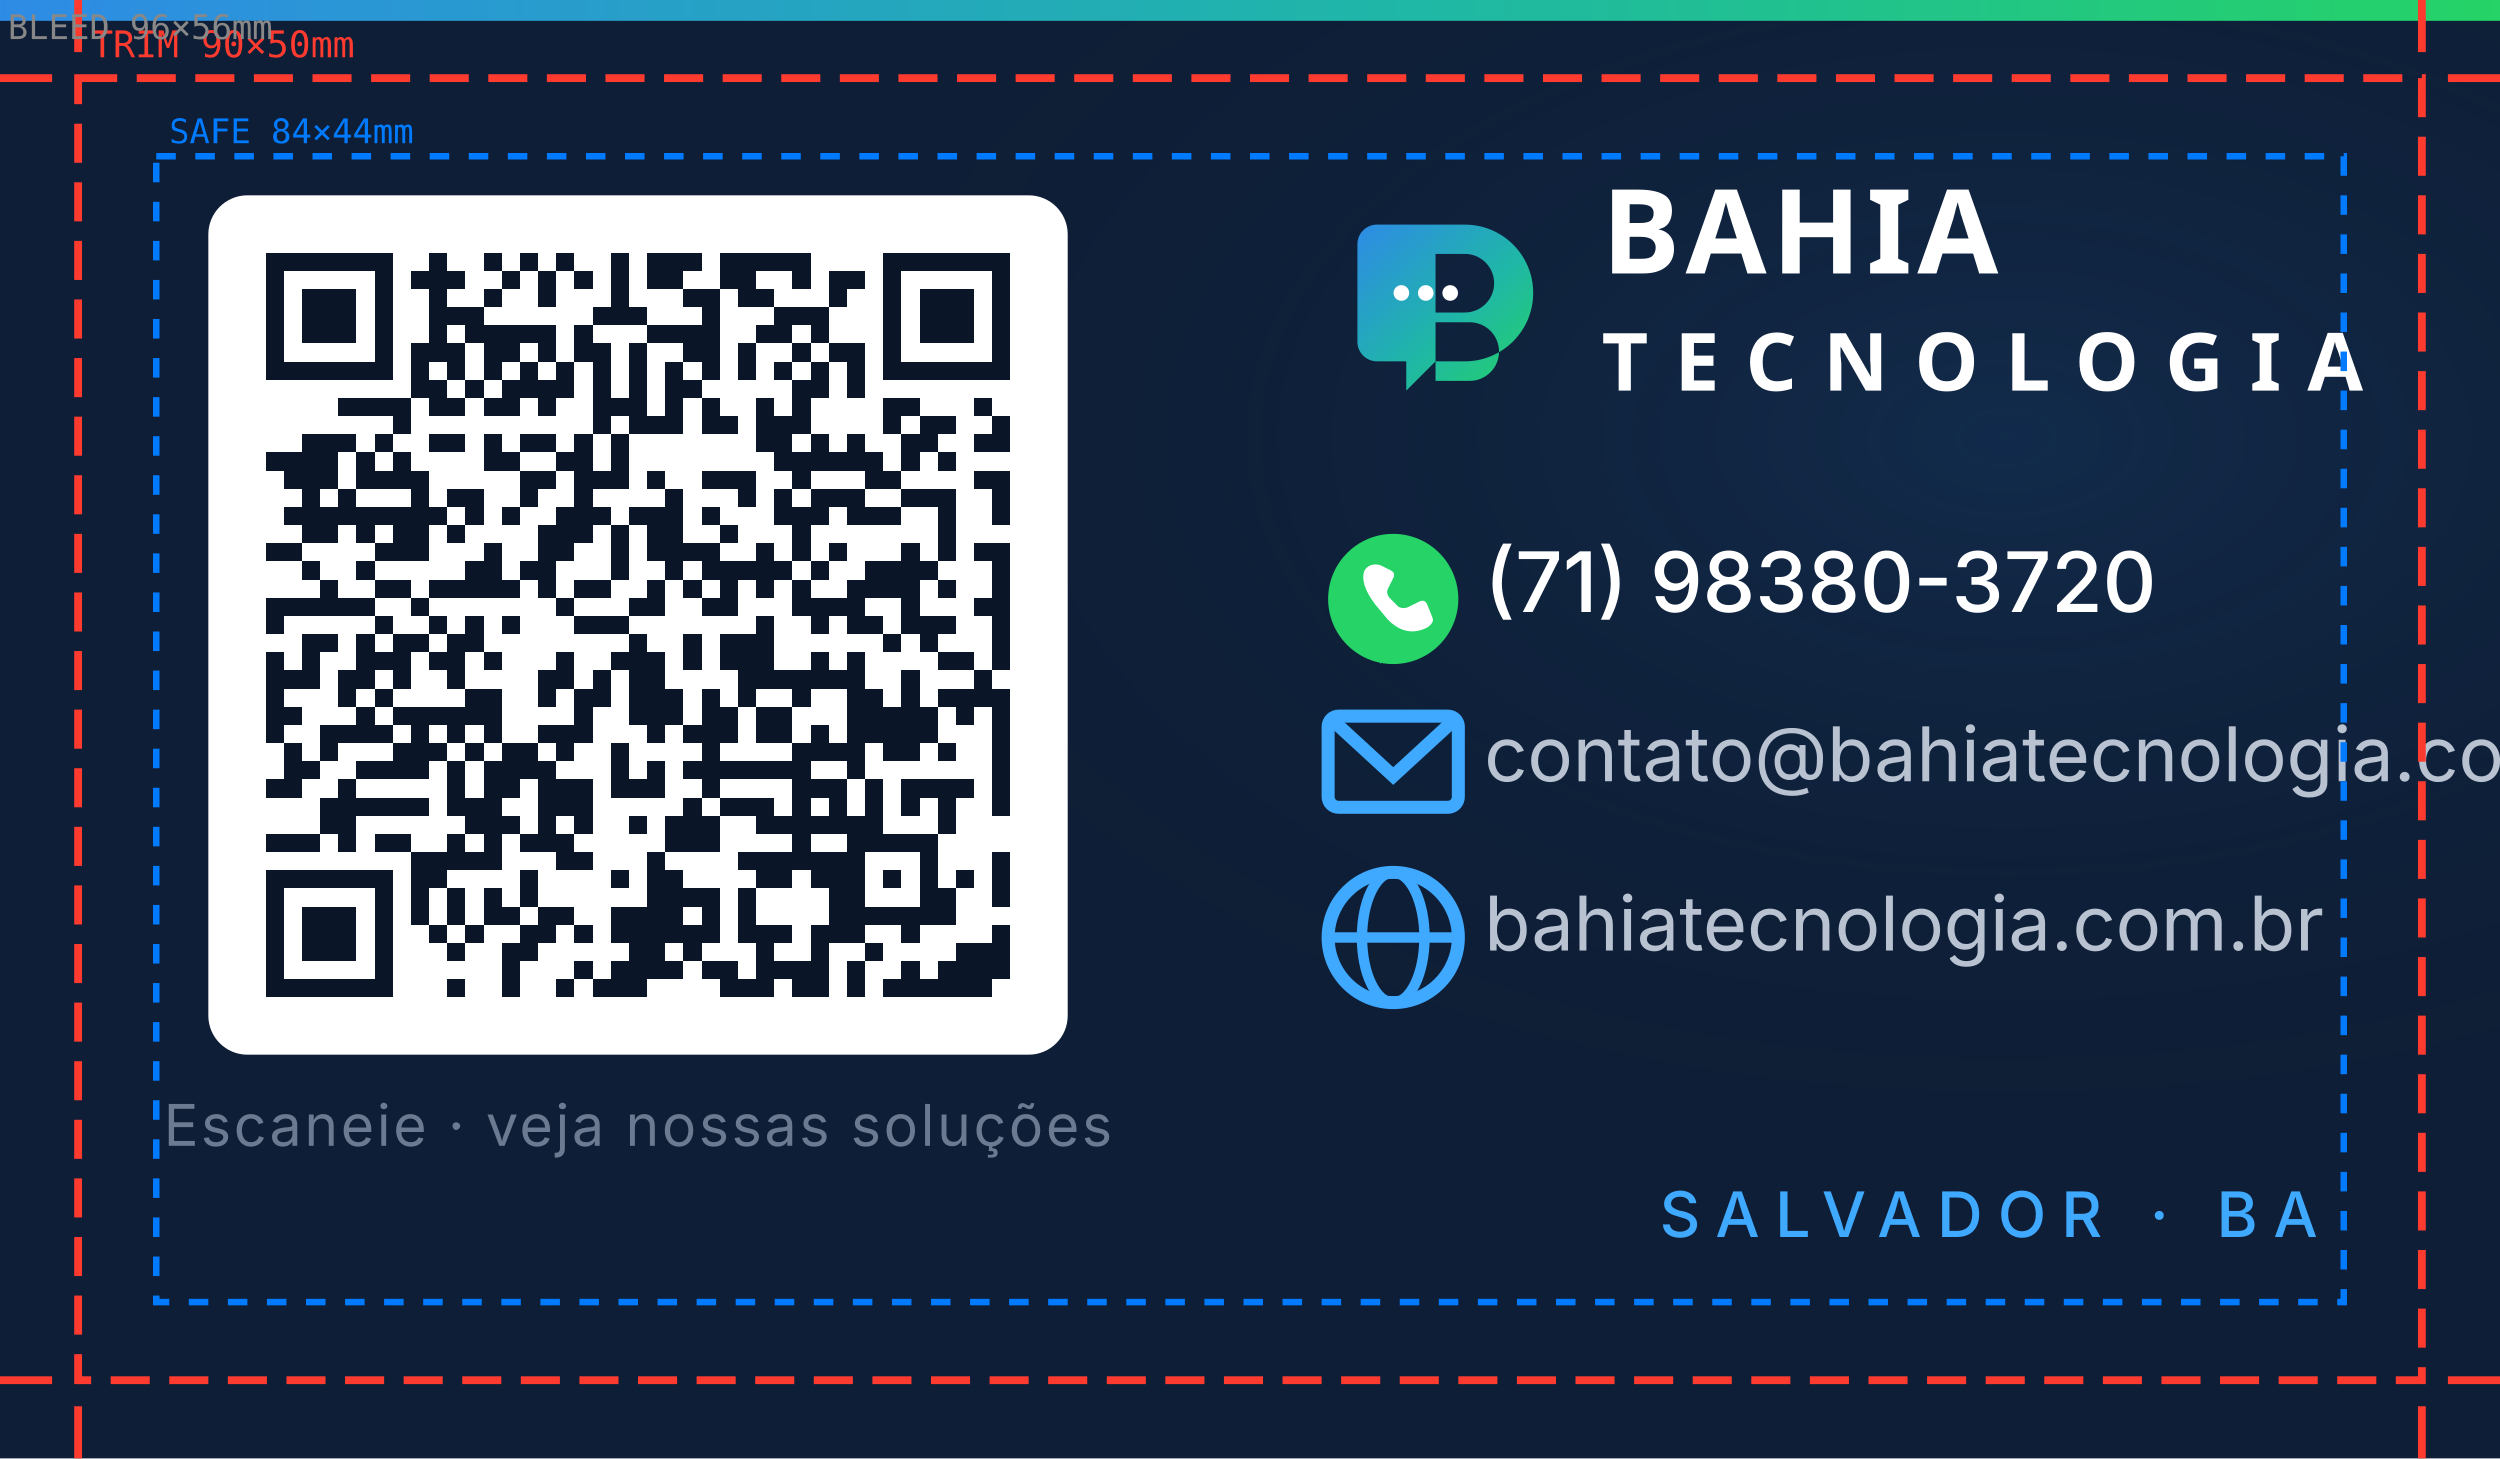
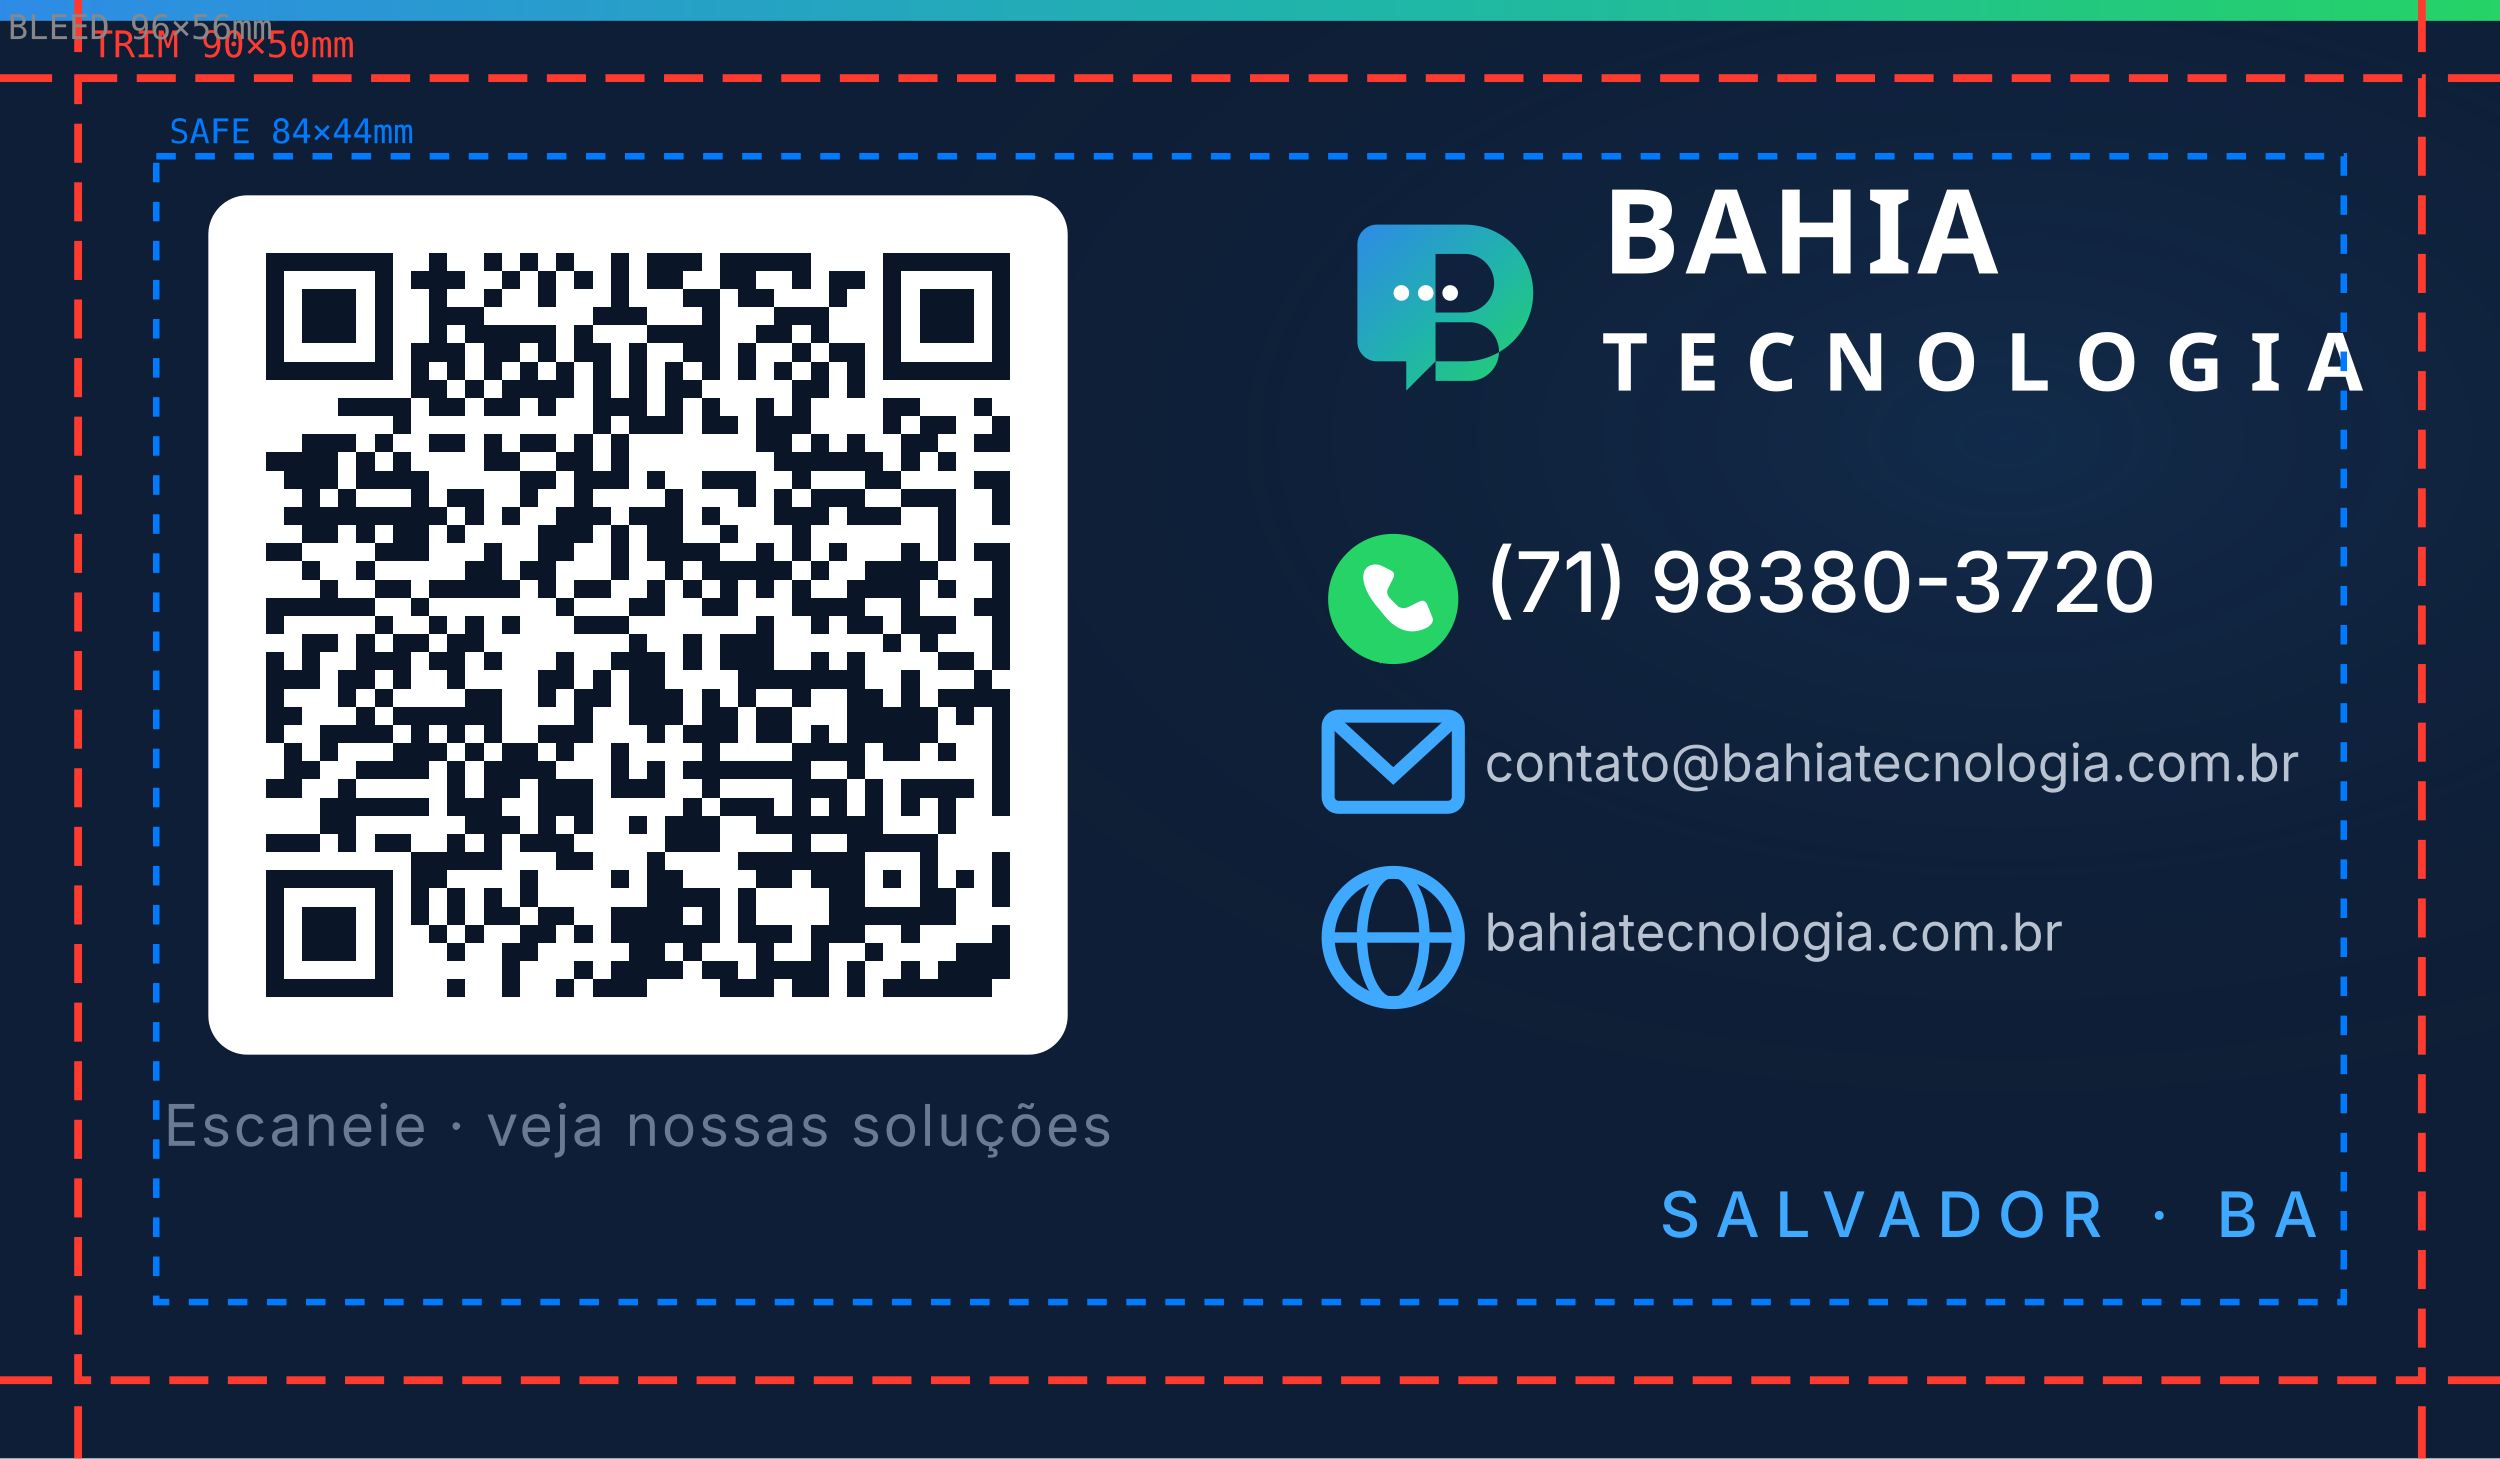
<svg xmlns="http://www.w3.org/2000/svg" width="96mm" height="56mm" viewBox="0 0 96 56" role="img" aria-label="Bahia Tecnologia — Cartão de Visita Verso">
  <defs>
    <linearGradient id="bt-brand-h" x1="0" y1="0" x2="1" y2="1">
      <stop offset="0%" stop-color="#2E8BE6" />
      <stop offset="55%" stop-color="#1FB6A8" />
      <stop offset="100%" stop-color="#25D366" />
    </linearGradient>
    <linearGradient id="bt-accent-line" x1="0" y1="0" x2="1" y2="0">
      <stop offset="0%" stop-color="#2E8BE6" />
      <stop offset="55%" stop-color="#1FB6A8" />
      <stop offset="100%" stop-color="#25D366" />
    </linearGradient>
    <radialGradient id="bt-glow2" cx="80%" cy="30%" r="50%">
      <stop offset="0%" stop-color="#2E8BE6" stop-opacity="0.12" />
      <stop offset="100%" stop-color="#0E1E36" stop-opacity="0" />
    </radialGradient>
    <clipPath id="artboard-clip2">
      <rect width="96" height="56" />
    </clipPath>
  </defs>
  <rect width="96" height="56" fill="#0E1E36" />
  <rect width="96" height="56" fill="url(#bt-glow2)" />
  <rect x="0" y="0" width="96" height="0.8" fill="url(#bt-accent-line)" />
  <rect x="8.0" y="7.5" width="33.0" height="33.0" rx="1.5" ry="1.5" fill="#FFFFFF" />
  <g transform="translate(9.5, 9.0) scale(0.697674)" fill="#0A1628" shape-rendering="crispEdges">
    <rect x="1" y="1" width="1" height="1" />
    <rect x="2" y="1" width="1" height="1" />
    <rect x="3" y="1" width="1" height="1" />
    <rect x="4" y="1" width="1" height="1" />
    <rect x="5" y="1" width="1" height="1" />
    <rect x="6" y="1" width="1" height="1" />
    <rect x="7" y="1" width="1" height="1" />
    <rect x="10" y="1" width="1" height="1" />
    <rect x="13" y="1" width="1" height="1" />
    <rect x="15" y="1" width="1" height="1" />
    <rect x="17" y="1" width="1" height="1" />
    <rect x="20" y="1" width="1" height="1" />
    <rect x="22" y="1" width="1" height="1" />
    <rect x="23" y="1" width="1" height="1" />
    <rect x="24" y="1" width="1" height="1" />
    <rect x="26" y="1" width="1" height="1" />
    <rect x="27" y="1" width="1" height="1" />
    <rect x="28" y="1" width="1" height="1" />
    <rect x="29" y="1" width="1" height="1" />
    <rect x="30" y="1" width="1" height="1" />
    <rect x="35" y="1" width="1" height="1" />
    <rect x="36" y="1" width="1" height="1" />
    <rect x="37" y="1" width="1" height="1" />
    <rect x="38" y="1" width="1" height="1" />
    <rect x="39" y="1" width="1" height="1" />
    <rect x="40" y="1" width="1" height="1" />
    <rect x="41" y="1" width="1" height="1" />
    <rect x="1" y="2" width="1" height="1" />
    <rect x="7" y="2" width="1" height="1" />
    <rect x="9" y="2" width="1" height="1" />
    <rect x="10" y="2" width="1" height="1" />
    <rect x="11" y="2" width="1" height="1" />
    <rect x="14" y="2" width="1" height="1" />
    <rect x="16" y="2" width="1" height="1" />
    <rect x="18" y="2" width="1" height="1" />
    <rect x="20" y="2" width="1" height="1" />
    <rect x="22" y="2" width="1" height="1" />
    <rect x="23" y="2" width="1" height="1" />
    <rect x="26" y="2" width="1" height="1" />
    <rect x="27" y="2" width="1" height="1" />
    <rect x="30" y="2" width="1" height="1" />
    <rect x="32" y="2" width="1" height="1" />
    <rect x="33" y="2" width="1" height="1" />
    <rect x="35" y="2" width="1" height="1" />
    <rect x="41" y="2" width="1" height="1" />
    <rect x="1" y="3" width="1" height="1" />
    <rect x="3" y="3" width="1" height="1" />
    <rect x="4" y="3" width="1" height="1" />
    <rect x="5" y="3" width="1" height="1" />
    <rect x="7" y="3" width="1" height="1" />
    <rect x="10" y="3" width="1" height="1" />
    <rect x="13" y="3" width="1" height="1" />
    <rect x="16" y="3" width="1" height="1" />
    <rect x="20" y="3" width="1" height="1" />
    <rect x="24" y="3" width="1" height="1" />
    <rect x="25" y="3" width="1" height="1" />
    <rect x="27" y="3" width="1" height="1" />
    <rect x="28" y="3" width="1" height="1" />
    <rect x="32" y="3" width="1" height="1" />
    <rect x="35" y="3" width="1" height="1" />
    <rect x="37" y="3" width="1" height="1" />
    <rect x="38" y="3" width="1" height="1" />
    <rect x="39" y="3" width="1" height="1" />
    <rect x="41" y="3" width="1" height="1" />
    <rect x="1" y="4" width="1" height="1" />
    <rect x="3" y="4" width="1" height="1" />
    <rect x="4" y="4" width="1" height="1" />
    <rect x="5" y="4" width="1" height="1" />
    <rect x="7" y="4" width="1" height="1" />
    <rect x="10" y="4" width="1" height="1" />
    <rect x="11" y="4" width="1" height="1" />
    <rect x="12" y="4" width="1" height="1" />
    <rect x="19" y="4" width="1" height="1" />
    <rect x="20" y="4" width="1" height="1" />
    <rect x="21" y="4" width="1" height="1" />
    <rect x="25" y="4" width="1" height="1" />
    <rect x="29" y="4" width="1" height="1" />
    <rect x="30" y="4" width="1" height="1" />
    <rect x="31" y="4" width="1" height="1" />
    <rect x="35" y="4" width="1" height="1" />
    <rect x="37" y="4" width="1" height="1" />
    <rect x="38" y="4" width="1" height="1" />
    <rect x="39" y="4" width="1" height="1" />
    <rect x="41" y="4" width="1" height="1" />
    <rect x="1" y="5" width="1" height="1" />
    <rect x="3" y="5" width="1" height="1" />
    <rect x="4" y="5" width="1" height="1" />
    <rect x="5" y="5" width="1" height="1" />
    <rect x="7" y="5" width="1" height="1" />
    <rect x="10" y="5" width="1" height="1" />
    <rect x="12" y="5" width="1" height="1" />
    <rect x="13" y="5" width="1" height="1" />
    <rect x="14" y="5" width="1" height="1" />
    <rect x="15" y="5" width="1" height="1" />
    <rect x="16" y="5" width="1" height="1" />
    <rect x="18" y="5" width="1" height="1" />
    <rect x="22" y="5" width="1" height="1" />
    <rect x="23" y="5" width="1" height="1" />
    <rect x="24" y="5" width="1" height="1" />
    <rect x="25" y="5" width="1" height="1" />
    <rect x="28" y="5" width="1" height="1" />
    <rect x="29" y="5" width="1" height="1" />
    <rect x="31" y="5" width="1" height="1" />
    <rect x="35" y="5" width="1" height="1" />
    <rect x="37" y="5" width="1" height="1" />
    <rect x="38" y="5" width="1" height="1" />
    <rect x="39" y="5" width="1" height="1" />
    <rect x="41" y="5" width="1" height="1" />
    <rect x="1" y="6" width="1" height="1" />
    <rect x="7" y="6" width="1" height="1" />
    <rect x="9" y="6" width="1" height="1" />
    <rect x="10" y="6" width="1" height="1" />
    <rect x="11" y="6" width="1" height="1" />
    <rect x="13" y="6" width="1" height="1" />
    <rect x="14" y="6" width="1" height="1" />
    <rect x="16" y="6" width="1" height="1" />
    <rect x="18" y="6" width="1" height="1" />
    <rect x="19" y="6" width="1" height="1" />
    <rect x="21" y="6" width="1" height="1" />
    <rect x="24" y="6" width="1" height="1" />
    <rect x="25" y="6" width="1" height="1" />
    <rect x="27" y="6" width="1" height="1" />
    <rect x="30" y="6" width="1" height="1" />
    <rect x="32" y="6" width="1" height="1" />
    <rect x="33" y="6" width="1" height="1" />
    <rect x="35" y="6" width="1" height="1" />
    <rect x="41" y="6" width="1" height="1" />
    <rect x="1" y="7" width="1" height="1" />
    <rect x="2" y="7" width="1" height="1" />
    <rect x="3" y="7" width="1" height="1" />
    <rect x="4" y="7" width="1" height="1" />
    <rect x="5" y="7" width="1" height="1" />
    <rect x="6" y="7" width="1" height="1" />
    <rect x="7" y="7" width="1" height="1" />
    <rect x="9" y="7" width="1" height="1" />
    <rect x="11" y="7" width="1" height="1" />
    <rect x="13" y="7" width="1" height="1" />
    <rect x="15" y="7" width="1" height="1" />
    <rect x="17" y="7" width="1" height="1" />
    <rect x="19" y="7" width="1" height="1" />
    <rect x="21" y="7" width="1" height="1" />
    <rect x="23" y="7" width="1" height="1" />
    <rect x="25" y="7" width="1" height="1" />
    <rect x="27" y="7" width="1" height="1" />
    <rect x="29" y="7" width="1" height="1" />
    <rect x="31" y="7" width="1" height="1" />
    <rect x="33" y="7" width="1" height="1" />
    <rect x="35" y="7" width="1" height="1" />
    <rect x="36" y="7" width="1" height="1" />
    <rect x="37" y="7" width="1" height="1" />
    <rect x="38" y="7" width="1" height="1" />
    <rect x="39" y="7" width="1" height="1" />
    <rect x="40" y="7" width="1" height="1" />
    <rect x="41" y="7" width="1" height="1" />
    <rect x="9" y="8" width="1" height="1" />
    <rect x="10" y="8" width="1" height="1" />
    <rect x="12" y="8" width="1" height="1" />
    <rect x="14" y="8" width="1" height="1" />
    <rect x="15" y="8" width="1" height="1" />
    <rect x="16" y="8" width="1" height="1" />
    <rect x="17" y="8" width="1" height="1" />
    <rect x="19" y="8" width="1" height="1" />
    <rect x="21" y="8" width="1" height="1" />
    <rect x="23" y="8" width="1" height="1" />
    <rect x="24" y="8" width="1" height="1" />
    <rect x="30" y="8" width="1" height="1" />
    <rect x="31" y="8" width="1" height="1" />
    <rect x="33" y="8" width="1" height="1" />
    <rect x="5" y="9" width="1" height="1" />
    <rect x="6" y="9" width="1" height="1" />
    <rect x="7" y="9" width="1" height="1" />
    <rect x="8" y="9" width="1" height="1" />
    <rect x="10" y="9" width="1" height="1" />
    <rect x="11" y="9" width="1" height="1" />
    <rect x="13" y="9" width="1" height="1" />
    <rect x="14" y="9" width="1" height="1" />
    <rect x="16" y="9" width="1" height="1" />
    <rect x="19" y="9" width="1" height="1" />
    <rect x="20" y="9" width="1" height="1" />
    <rect x="21" y="9" width="1" height="1" />
    <rect x="23" y="9" width="1" height="1" />
    <rect x="25" y="9" width="1" height="1" />
    <rect x="28" y="9" width="1" height="1" />
    <rect x="30" y="9" width="1" height="1" />
    <rect x="35" y="9" width="1" height="1" />
    <rect x="36" y="9" width="1" height="1" />
    <rect x="40" y="9" width="1" height="1" />
    <rect x="8" y="10" width="1" height="1" />
    <rect x="19" y="10" width="1" height="1" />
    <rect x="21" y="10" width="1" height="1" />
    <rect x="22" y="10" width="1" height="1" />
    <rect x="23" y="10" width="1" height="1" />
    <rect x="25" y="10" width="1" height="1" />
    <rect x="26" y="10" width="1" height="1" />
    <rect x="28" y="10" width="1" height="1" />
    <rect x="29" y="10" width="1" height="1" />
    <rect x="30" y="10" width="1" height="1" />
    <rect x="35" y="10" width="1" height="1" />
    <rect x="37" y="10" width="1" height="1" />
    <rect x="38" y="10" width="1" height="1" />
    <rect x="41" y="10" width="1" height="1" />
    <rect x="3" y="11" width="1" height="1" />
    <rect x="4" y="11" width="1" height="1" />
    <rect x="5" y="11" width="1" height="1" />
    <rect x="7" y="11" width="1" height="1" />
    <rect x="10" y="11" width="1" height="1" />
    <rect x="11" y="11" width="1" height="1" />
    <rect x="13" y="11" width="1" height="1" />
    <rect x="15" y="11" width="1" height="1" />
    <rect x="16" y="11" width="1" height="1" />
    <rect x="18" y="11" width="1" height="1" />
    <rect x="20" y="11" width="1" height="1" />
    <rect x="28" y="11" width="1" height="1" />
    <rect x="29" y="11" width="1" height="1" />
    <rect x="31" y="11" width="1" height="1" />
    <rect x="33" y="11" width="1" height="1" />
    <rect x="36" y="11" width="1" height="1" />
    <rect x="37" y="11" width="1" height="1" />
    <rect x="40" y="11" width="1" height="1" />
    <rect x="41" y="11" width="1" height="1" />
    <rect x="1" y="12" width="1" height="1" />
    <rect x="2" y="12" width="1" height="1" />
    <rect x="3" y="12" width="1" height="1" />
    <rect x="4" y="12" width="1" height="1" />
    <rect x="6" y="12" width="1" height="1" />
    <rect x="8" y="12" width="1" height="1" />
    <rect x="13" y="12" width="1" height="1" />
    <rect x="14" y="12" width="1" height="1" />
    <rect x="17" y="12" width="1" height="1" />
    <rect x="18" y="12" width="1" height="1" />
    <rect x="20" y="12" width="1" height="1" />
    <rect x="29" y="12" width="1" height="1" />
    <rect x="30" y="12" width="1" height="1" />
    <rect x="31" y="12" width="1" height="1" />
    <rect x="32" y="12" width="1" height="1" />
    <rect x="33" y="12" width="1" height="1" />
    <rect x="34" y="12" width="1" height="1" />
    <rect x="36" y="12" width="1" height="1" />
    <rect x="38" y="12" width="1" height="1" />
    <rect x="2" y="13" width="1" height="1" />
    <rect x="3" y="13" width="1" height="1" />
    <rect x="4" y="13" width="1" height="1" />
    <rect x="6" y="13" width="1" height="1" />
    <rect x="7" y="13" width="1" height="1" />
    <rect x="8" y="13" width="1" height="1" />
    <rect x="9" y="13" width="1" height="1" />
    <rect x="15" y="13" width="1" height="1" />
    <rect x="16" y="13" width="1" height="1" />
    <rect x="18" y="13" width="1" height="1" />
    <rect x="19" y="13" width="1" height="1" />
    <rect x="20" y="13" width="1" height="1" />
    <rect x="22" y="13" width="1" height="1" />
    <rect x="25" y="13" width="1" height="1" />
    <rect x="26" y="13" width="1" height="1" />
    <rect x="27" y="13" width="1" height="1" />
    <rect x="30" y="13" width="1" height="1" />
    <rect x="34" y="13" width="1" height="1" />
    <rect x="35" y="13" width="1" height="1" />
    <rect x="40" y="13" width="1" height="1" />
    <rect x="41" y="13" width="1" height="1" />
    <rect x="3" y="14" width="1" height="1" />
    <rect x="5" y="14" width="1" height="1" />
    <rect x="9" y="14" width="1" height="1" />
    <rect x="11" y="14" width="1" height="1" />
    <rect x="12" y="14" width="1" height="1" />
    <rect x="15" y="14" width="1" height="1" />
    <rect x="18" y="14" width="1" height="1" />
    <rect x="23" y="14" width="1" height="1" />
    <rect x="27" y="14" width="1" height="1" />
    <rect x="29" y="14" width="1" height="1" />
    <rect x="31" y="14" width="1" height="1" />
    <rect x="32" y="14" width="1" height="1" />
    <rect x="33" y="14" width="1" height="1" />
    <rect x="36" y="14" width="1" height="1" />
    <rect x="37" y="14" width="1" height="1" />
    <rect x="38" y="14" width="1" height="1" />
    <rect x="41" y="14" width="1" height="1" />
    <rect x="2" y="15" width="1" height="1" />
    <rect x="3" y="15" width="1" height="1" />
    <rect x="4" y="15" width="1" height="1" />
    <rect x="5" y="15" width="1" height="1" />
    <rect x="6" y="15" width="1" height="1" />
    <rect x="7" y="15" width="1" height="1" />
    <rect x="8" y="15" width="1" height="1" />
    <rect x="9" y="15" width="1" height="1" />
    <rect x="10" y="15" width="1" height="1" />
    <rect x="12" y="15" width="1" height="1" />
    <rect x="14" y="15" width="1" height="1" />
    <rect x="17" y="15" width="1" height="1" />
    <rect x="18" y="15" width="1" height="1" />
    <rect x="19" y="15" width="1" height="1" />
    <rect x="21" y="15" width="1" height="1" />
    <rect x="22" y="15" width="1" height="1" />
    <rect x="23" y="15" width="1" height="1" />
    <rect x="25" y="15" width="1" height="1" />
    <rect x="29" y="15" width="1" height="1" />
    <rect x="30" y="15" width="1" height="1" />
    <rect x="31" y="15" width="1" height="1" />
    <rect x="33" y="15" width="1" height="1" />
    <rect x="34" y="15" width="1" height="1" />
    <rect x="35" y="15" width="1" height="1" />
    <rect x="38" y="15" width="1" height="1" />
    <rect x="41" y="15" width="1" height="1" />
    <rect x="3" y="16" width="1" height="1" />
    <rect x="4" y="16" width="1" height="1" />
    <rect x="6" y="16" width="1" height="1" />
    <rect x="8" y="16" width="1" height="1" />
    <rect x="9" y="16" width="1" height="1" />
    <rect x="11" y="16" width="1" height="1" />
    <rect x="16" y="16" width="1" height="1" />
    <rect x="17" y="16" width="1" height="1" />
    <rect x="18" y="16" width="1" height="1" />
    <rect x="20" y="16" width="1" height="1" />
    <rect x="22" y="16" width="1" height="1" />
    <rect x="23" y="16" width="1" height="1" />
    <rect x="26" y="16" width="1" height="1" />
    <rect x="30" y="16" width="1" height="1" />
    <rect x="38" y="16" width="1" height="1" />
    <rect x="1" y="17" width="1" height="1" />
    <rect x="2" y="17" width="1" height="1" />
    <rect x="7" y="17" width="1" height="1" />
    <rect x="8" y="17" width="1" height="1" />
    <rect x="9" y="17" width="1" height="1" />
    <rect x="13" y="17" width="1" height="1" />
    <rect x="16" y="17" width="1" height="1" />
    <rect x="17" y="17" width="1" height="1" />
    <rect x="20" y="17" width="1" height="1" />
    <rect x="22" y="17" width="1" height="1" />
    <rect x="23" y="17" width="1" height="1" />
    <rect x="24" y="17" width="1" height="1" />
    <rect x="25" y="17" width="1" height="1" />
    <rect x="28" y="17" width="1" height="1" />
    <rect x="30" y="17" width="1" height="1" />
    <rect x="32" y="17" width="1" height="1" />
    <rect x="36" y="17" width="1" height="1" />
    <rect x="38" y="17" width="1" height="1" />
    <rect x="40" y="17" width="1" height="1" />
    <rect x="41" y="17" width="1" height="1" />
    <rect x="3" y="18" width="1" height="1" />
    <rect x="6" y="18" width="1" height="1" />
    <rect x="12" y="18" width="1" height="1" />
    <rect x="13" y="18" width="1" height="1" />
    <rect x="15" y="18" width="1" height="1" />
    <rect x="16" y="18" width="1" height="1" />
    <rect x="20" y="18" width="1" height="1" />
    <rect x="23" y="18" width="1" height="1" />
    <rect x="25" y="18" width="1" height="1" />
    <rect x="26" y="18" width="1" height="1" />
    <rect x="27" y="18" width="1" height="1" />
    <rect x="28" y="18" width="1" height="1" />
    <rect x="29" y="18" width="1" height="1" />
    <rect x="31" y="18" width="1" height="1" />
    <rect x="34" y="18" width="1" height="1" />
    <rect x="35" y="18" width="1" height="1" />
    <rect x="36" y="18" width="1" height="1" />
    <rect x="37" y="18" width="1" height="1" />
    <rect x="41" y="18" width="1" height="1" />
    <rect x="4" y="19" width="1" height="1" />
    <rect x="7" y="19" width="1" height="1" />
    <rect x="8" y="19" width="1" height="1" />
    <rect x="10" y="19" width="1" height="1" />
    <rect x="11" y="19" width="1" height="1" />
    <rect x="12" y="19" width="1" height="1" />
    <rect x="13" y="19" width="1" height="1" />
    <rect x="14" y="19" width="1" height="1" />
    <rect x="16" y="19" width="1" height="1" />
    <rect x="18" y="19" width="1" height="1" />
    <rect x="19" y="19" width="1" height="1" />
    <rect x="22" y="19" width="1" height="1" />
    <rect x="24" y="19" width="1" height="1" />
    <rect x="26" y="19" width="1" height="1" />
    <rect x="28" y="19" width="1" height="1" />
    <rect x="30" y="19" width="1" height="1" />
    <rect x="33" y="19" width="1" height="1" />
    <rect x="34" y="19" width="1" height="1" />
    <rect x="35" y="19" width="1" height="1" />
    <rect x="36" y="19" width="1" height="1" />
    <rect x="38" y="19" width="1" height="1" />
    <rect x="41" y="19" width="1" height="1" />
    <rect x="1" y="20" width="1" height="1" />
    <rect x="2" y="20" width="1" height="1" />
    <rect x="3" y="20" width="1" height="1" />
    <rect x="4" y="20" width="1" height="1" />
    <rect x="5" y="20" width="1" height="1" />
    <rect x="6" y="20" width="1" height="1" />
    <rect x="9" y="20" width="1" height="1" />
    <rect x="17" y="20" width="1" height="1" />
    <rect x="21" y="20" width="1" height="1" />
    <rect x="22" y="20" width="1" height="1" />
    <rect x="25" y="20" width="1" height="1" />
    <rect x="26" y="20" width="1" height="1" />
    <rect x="30" y="20" width="1" height="1" />
    <rect x="31" y="20" width="1" height="1" />
    <rect x="32" y="20" width="1" height="1" />
    <rect x="33" y="20" width="1" height="1" />
    <rect x="36" y="20" width="1" height="1" />
    <rect x="40" y="20" width="1" height="1" />
    <rect x="41" y="20" width="1" height="1" />
    <rect x="1" y="21" width="1" height="1" />
    <rect x="7" y="21" width="1" height="1" />
    <rect x="10" y="21" width="1" height="1" />
    <rect x="12" y="21" width="1" height="1" />
    <rect x="14" y="21" width="1" height="1" />
    <rect x="18" y="21" width="1" height="1" />
    <rect x="19" y="21" width="1" height="1" />
    <rect x="20" y="21" width="1" height="1" />
    <rect x="28" y="21" width="1" height="1" />
    <rect x="31" y="21" width="1" height="1" />
    <rect x="33" y="21" width="1" height="1" />
    <rect x="34" y="21" width="1" height="1" />
    <rect x="36" y="21" width="1" height="1" />
    <rect x="37" y="21" width="1" height="1" />
    <rect x="38" y="21" width="1" height="1" />
    <rect x="41" y="21" width="1" height="1" />
    <rect x="3" y="22" width="1" height="1" />
    <rect x="4" y="22" width="1" height="1" />
    <rect x="6" y="22" width="1" height="1" />
    <rect x="8" y="22" width="1" height="1" />
    <rect x="9" y="22" width="1" height="1" />
    <rect x="11" y="22" width="1" height="1" />
    <rect x="12" y="22" width="1" height="1" />
    <rect x="21" y="22" width="1" height="1" />
    <rect x="24" y="22" width="1" height="1" />
    <rect x="26" y="22" width="1" height="1" />
    <rect x="27" y="22" width="1" height="1" />
    <rect x="28" y="22" width="1" height="1" />
    <rect x="35" y="22" width="1" height="1" />
    <rect x="37" y="22" width="1" height="1" />
    <rect x="41" y="22" width="1" height="1" />
    <rect x="1" y="23" width="1" height="1" />
    <rect x="3" y="23" width="1" height="1" />
    <rect x="6" y="23" width="1" height="1" />
    <rect x="7" y="23" width="1" height="1" />
    <rect x="8" y="23" width="1" height="1" />
    <rect x="10" y="23" width="1" height="1" />
    <rect x="11" y="23" width="1" height="1" />
    <rect x="13" y="23" width="1" height="1" />
    <rect x="17" y="23" width="1" height="1" />
    <rect x="20" y="23" width="1" height="1" />
    <rect x="21" y="23" width="1" height="1" />
    <rect x="22" y="23" width="1" height="1" />
    <rect x="24" y="23" width="1" height="1" />
    <rect x="26" y="23" width="1" height="1" />
    <rect x="27" y="23" width="1" height="1" />
    <rect x="28" y="23" width="1" height="1" />
    <rect x="31" y="23" width="1" height="1" />
    <rect x="33" y="23" width="1" height="1" />
    <rect x="38" y="23" width="1" height="1" />
    <rect x="39" y="23" width="1" height="1" />
    <rect x="41" y="23" width="1" height="1" />
    <rect x="1" y="24" width="1" height="1" />
    <rect x="2" y="24" width="1" height="1" />
    <rect x="3" y="24" width="1" height="1" />
    <rect x="5" y="24" width="1" height="1" />
    <rect x="6" y="24" width="1" height="1" />
    <rect x="8" y="24" width="1" height="1" />
    <rect x="11" y="24" width="1" height="1" />
    <rect x="16" y="24" width="1" height="1" />
    <rect x="17" y="24" width="1" height="1" />
    <rect x="19" y="24" width="1" height="1" />
    <rect x="21" y="24" width="1" height="1" />
    <rect x="22" y="24" width="1" height="1" />
    <rect x="27" y="24" width="1" height="1" />
    <rect x="28" y="24" width="1" height="1" />
    <rect x="29" y="24" width="1" height="1" />
    <rect x="30" y="24" width="1" height="1" />
    <rect x="31" y="24" width="1" height="1" />
    <rect x="32" y="24" width="1" height="1" />
    <rect x="33" y="24" width="1" height="1" />
    <rect x="36" y="24" width="1" height="1" />
    <rect x="40" y="24" width="1" height="1" />
    <rect x="1" y="25" width="1" height="1" />
    <rect x="5" y="25" width="1" height="1" />
    <rect x="7" y="25" width="1" height="1" />
    <rect x="12" y="25" width="1" height="1" />
    <rect x="13" y="25" width="1" height="1" />
    <rect x="16" y="25" width="1" height="1" />
    <rect x="18" y="25" width="1" height="1" />
    <rect x="19" y="25" width="1" height="1" />
    <rect x="21" y="25" width="1" height="1" />
    <rect x="22" y="25" width="1" height="1" />
    <rect x="23" y="25" width="1" height="1" />
    <rect x="25" y="25" width="1" height="1" />
    <rect x="27" y="25" width="1" height="1" />
    <rect x="30" y="25" width="1" height="1" />
    <rect x="33" y="25" width="1" height="1" />
    <rect x="34" y="25" width="1" height="1" />
    <rect x="36" y="25" width="1" height="1" />
    <rect x="38" y="25" width="1" height="1" />
    <rect x="39" y="25" width="1" height="1" />
    <rect x="40" y="25" width="1" height="1" />
    <rect x="41" y="25" width="1" height="1" />
    <rect x="1" y="26" width="1" height="1" />
    <rect x="2" y="26" width="1" height="1" />
    <rect x="6" y="26" width="1" height="1" />
    <rect x="8" y="26" width="1" height="1" />
    <rect x="9" y="26" width="1" height="1" />
    <rect x="10" y="26" width="1" height="1" />
    <rect x="11" y="26" width="1" height="1" />
    <rect x="12" y="26" width="1" height="1" />
    <rect x="13" y="26" width="1" height="1" />
    <rect x="18" y="26" width="1" height="1" />
    <rect x="21" y="26" width="1" height="1" />
    <rect x="22" y="26" width="1" height="1" />
    <rect x="23" y="26" width="1" height="1" />
    <rect x="25" y="26" width="1" height="1" />
    <rect x="26" y="26" width="1" height="1" />
    <rect x="28" y="26" width="1" height="1" />
    <rect x="29" y="26" width="1" height="1" />
    <rect x="33" y="26" width="1" height="1" />
    <rect x="34" y="26" width="1" height="1" />
    <rect x="35" y="26" width="1" height="1" />
    <rect x="36" y="26" width="1" height="1" />
    <rect x="37" y="26" width="1" height="1" />
    <rect x="39" y="26" width="1" height="1" />
    <rect x="41" y="26" width="1" height="1" />
    <rect x="1" y="27" width="1" height="1" />
    <rect x="4" y="27" width="1" height="1" />
    <rect x="5" y="27" width="1" height="1" />
    <rect x="6" y="27" width="1" height="1" />
    <rect x="7" y="27" width="1" height="1" />
    <rect x="9" y="27" width="1" height="1" />
    <rect x="11" y="27" width="1" height="1" />
    <rect x="13" y="27" width="1" height="1" />
    <rect x="16" y="27" width="1" height="1" />
    <rect x="17" y="27" width="1" height="1" />
    <rect x="18" y="27" width="1" height="1" />
    <rect x="22" y="27" width="1" height="1" />
    <rect x="24" y="27" width="1" height="1" />
    <rect x="25" y="27" width="1" height="1" />
    <rect x="26" y="27" width="1" height="1" />
    <rect x="28" y="27" width="1" height="1" />
    <rect x="29" y="27" width="1" height="1" />
    <rect x="31" y="27" width="1" height="1" />
    <rect x="33" y="27" width="1" height="1" />
    <rect x="34" y="27" width="1" height="1" />
    <rect x="35" y="27" width="1" height="1" />
    <rect x="36" y="27" width="1" height="1" />
    <rect x="37" y="27" width="1" height="1" />
    <rect x="41" y="27" width="1" height="1" />
    <rect x="2" y="28" width="1" height="1" />
    <rect x="4" y="28" width="1" height="1" />
    <rect x="8" y="28" width="1" height="1" />
    <rect x="9" y="28" width="1" height="1" />
    <rect x="10" y="28" width="1" height="1" />
    <rect x="12" y="28" width="1" height="1" />
    <rect x="14" y="28" width="1" height="1" />
    <rect x="15" y="28" width="1" height="1" />
    <rect x="17" y="28" width="1" height="1" />
    <rect x="20" y="28" width="1" height="1" />
    <rect x="25" y="28" width="1" height="1" />
    <rect x="30" y="28" width="1" height="1" />
    <rect x="31" y="28" width="1" height="1" />
    <rect x="32" y="28" width="1" height="1" />
    <rect x="33" y="28" width="1" height="1" />
    <rect x="35" y="28" width="1" height="1" />
    <rect x="36" y="28" width="1" height="1" />
    <rect x="38" y="28" width="1" height="1" />
    <rect x="41" y="28" width="1" height="1" />
    <rect x="2" y="29" width="1" height="1" />
    <rect x="3" y="29" width="1" height="1" />
    <rect x="6" y="29" width="1" height="1" />
    <rect x="7" y="29" width="1" height="1" />
    <rect x="8" y="29" width="1" height="1" />
    <rect x="9" y="29" width="1" height="1" />
    <rect x="11" y="29" width="1" height="1" />
    <rect x="13" y="29" width="1" height="1" />
    <rect x="14" y="29" width="1" height="1" />
    <rect x="15" y="29" width="1" height="1" />
    <rect x="16" y="29" width="1" height="1" />
    <rect x="20" y="29" width="1" height="1" />
    <rect x="22" y="29" width="1" height="1" />
    <rect x="24" y="29" width="1" height="1" />
    <rect x="25" y="29" width="1" height="1" />
    <rect x="26" y="29" width="1" height="1" />
    <rect x="27" y="29" width="1" height="1" />
    <rect x="28" y="29" width="1" height="1" />
    <rect x="29" y="29" width="1" height="1" />
    <rect x="30" y="29" width="1" height="1" />
    <rect x="33" y="29" width="1" height="1" />
    <rect x="41" y="29" width="1" height="1" />
    <rect x="1" y="30" width="1" height="1" />
    <rect x="2" y="30" width="1" height="1" />
    <rect x="5" y="30" width="1" height="1" />
    <rect x="11" y="30" width="1" height="1" />
    <rect x="13" y="30" width="1" height="1" />
    <rect x="14" y="30" width="1" height="1" />
    <rect x="16" y="30" width="1" height="1" />
    <rect x="17" y="30" width="1" height="1" />
    <rect x="18" y="30" width="1" height="1" />
    <rect x="20" y="30" width="1" height="1" />
    <rect x="21" y="30" width="1" height="1" />
    <rect x="22" y="30" width="1" height="1" />
    <rect x="25" y="30" width="1" height="1" />
    <rect x="30" y="30" width="1" height="1" />
    <rect x="31" y="30" width="1" height="1" />
    <rect x="32" y="30" width="1" height="1" />
    <rect x="34" y="30" width="1" height="1" />
    <rect x="36" y="30" width="1" height="1" />
    <rect x="37" y="30" width="1" height="1" />
    <rect x="38" y="30" width="1" height="1" />
    <rect x="39" y="30" width="1" height="1" />
    <rect x="41" y="30" width="1" height="1" />
    <rect x="4" y="31" width="1" height="1" />
    <rect x="5" y="31" width="1" height="1" />
    <rect x="6" y="31" width="1" height="1" />
    <rect x="7" y="31" width="1" height="1" />
    <rect x="8" y="31" width="1" height="1" />
    <rect x="9" y="31" width="1" height="1" />
    <rect x="11" y="31" width="1" height="1" />
    <rect x="12" y="31" width="1" height="1" />
    <rect x="13" y="31" width="1" height="1" />
    <rect x="16" y="31" width="1" height="1" />
    <rect x="17" y="31" width="1" height="1" />
    <rect x="18" y="31" width="1" height="1" />
    <rect x="24" y="31" width="1" height="1" />
    <rect x="26" y="31" width="1" height="1" />
    <rect x="27" y="31" width="1" height="1" />
    <rect x="28" y="31" width="1" height="1" />
    <rect x="30" y="31" width="1" height="1" />
    <rect x="32" y="31" width="1" height="1" />
    <rect x="34" y="31" width="1" height="1" />
    <rect x="36" y="31" width="1" height="1" />
    <rect x="38" y="31" width="1" height="1" />
    <rect x="41" y="31" width="1" height="1" />
    <rect x="4" y="32" width="1" height="1" />
    <rect x="5" y="32" width="1" height="1" />
    <rect x="12" y="32" width="1" height="1" />
    <rect x="13" y="32" width="1" height="1" />
    <rect x="14" y="32" width="1" height="1" />
    <rect x="16" y="32" width="1" height="1" />
    <rect x="18" y="32" width="1" height="1" />
    <rect x="21" y="32" width="1" height="1" />
    <rect x="23" y="32" width="1" height="1" />
    <rect x="24" y="32" width="1" height="1" />
    <rect x="25" y="32" width="1" height="1" />
    <rect x="28" y="32" width="1" height="1" />
    <rect x="29" y="32" width="1" height="1" />
    <rect x="30" y="32" width="1" height="1" />
    <rect x="31" y="32" width="1" height="1" />
    <rect x="32" y="32" width="1" height="1" />
    <rect x="33" y="32" width="1" height="1" />
    <rect x="34" y="32" width="1" height="1" />
    <rect x="38" y="32" width="1" height="1" />
    <rect x="1" y="33" width="1" height="1" />
    <rect x="2" y="33" width="1" height="1" />
    <rect x="3" y="33" width="1" height="1" />
    <rect x="5" y="33" width="1" height="1" />
    <rect x="7" y="33" width="1" height="1" />
    <rect x="8" y="33" width="1" height="1" />
    <rect x="11" y="33" width="1" height="1" />
    <rect x="13" y="33" width="1" height="1" />
    <rect x="15" y="33" width="1" height="1" />
    <rect x="16" y="33" width="1" height="1" />
    <rect x="17" y="33" width="1" height="1" />
    <rect x="23" y="33" width="1" height="1" />
    <rect x="24" y="33" width="1" height="1" />
    <rect x="25" y="33" width="1" height="1" />
    <rect x="30" y="33" width="1" height="1" />
    <rect x="33" y="33" width="1" height="1" />
    <rect x="34" y="33" width="1" height="1" />
    <rect x="35" y="33" width="1" height="1" />
    <rect x="36" y="33" width="1" height="1" />
    <rect x="37" y="33" width="1" height="1" />
    <rect x="9" y="34" width="1" height="1" />
    <rect x="10" y="34" width="1" height="1" />
    <rect x="11" y="34" width="1" height="1" />
    <rect x="12" y="34" width="1" height="1" />
    <rect x="13" y="34" width="1" height="1" />
    <rect x="17" y="34" width="1" height="1" />
    <rect x="18" y="34" width="1" height="1" />
    <rect x="22" y="34" width="1" height="1" />
    <rect x="27" y="34" width="1" height="1" />
    <rect x="28" y="34" width="1" height="1" />
    <rect x="29" y="34" width="1" height="1" />
    <rect x="30" y="34" width="1" height="1" />
    <rect x="31" y="34" width="1" height="1" />
    <rect x="32" y="34" width="1" height="1" />
    <rect x="33" y="34" width="1" height="1" />
    <rect x="37" y="34" width="1" height="1" />
    <rect x="41" y="34" width="1" height="1" />
    <rect x="1" y="35" width="1" height="1" />
    <rect x="2" y="35" width="1" height="1" />
    <rect x="3" y="35" width="1" height="1" />
    <rect x="4" y="35" width="1" height="1" />
    <rect x="5" y="35" width="1" height="1" />
    <rect x="6" y="35" width="1" height="1" />
    <rect x="7" y="35" width="1" height="1" />
    <rect x="9" y="35" width="1" height="1" />
    <rect x="10" y="35" width="1" height="1" />
    <rect x="15" y="35" width="1" height="1" />
    <rect x="20" y="35" width="1" height="1" />
    <rect x="22" y="35" width="1" height="1" />
    <rect x="23" y="35" width="1" height="1" />
    <rect x="28" y="35" width="1" height="1" />
    <rect x="29" y="35" width="1" height="1" />
    <rect x="31" y="35" width="1" height="1" />
    <rect x="32" y="35" width="1" height="1" />
    <rect x="33" y="35" width="1" height="1" />
    <rect x="35" y="35" width="1" height="1" />
    <rect x="37" y="35" width="1" height="1" />
    <rect x="39" y="35" width="1" height="1" />
    <rect x="41" y="35" width="1" height="1" />
    <rect x="1" y="36" width="1" height="1" />
    <rect x="7" y="36" width="1" height="1" />
    <rect x="9" y="36" width="1" height="1" />
    <rect x="11" y="36" width="1" height="1" />
    <rect x="13" y="36" width="1" height="1" />
    <rect x="15" y="36" width="1" height="1" />
    <rect x="22" y="36" width="1" height="1" />
    <rect x="23" y="36" width="1" height="1" />
    <rect x="24" y="36" width="1" height="1" />
    <rect x="25" y="36" width="1" height="1" />
    <rect x="27" y="36" width="1" height="1" />
    <rect x="32" y="36" width="1" height="1" />
    <rect x="33" y="36" width="1" height="1" />
    <rect x="37" y="36" width="1" height="1" />
    <rect x="38" y="36" width="1" height="1" />
    <rect x="41" y="36" width="1" height="1" />
    <rect x="1" y="37" width="1" height="1" />
    <rect x="3" y="37" width="1" height="1" />
    <rect x="4" y="37" width="1" height="1" />
    <rect x="5" y="37" width="1" height="1" />
    <rect x="7" y="37" width="1" height="1" />
    <rect x="9" y="37" width="1" height="1" />
    <rect x="11" y="37" width="1" height="1" />
    <rect x="13" y="37" width="1" height="1" />
    <rect x="14" y="37" width="1" height="1" />
    <rect x="16" y="37" width="1" height="1" />
    <rect x="17" y="37" width="1" height="1" />
    <rect x="20" y="37" width="1" height="1" />
    <rect x="21" y="37" width="1" height="1" />
    <rect x="22" y="37" width="1" height="1" />
    <rect x="23" y="37" width="1" height="1" />
    <rect x="25" y="37" width="1" height="1" />
    <rect x="27" y="37" width="1" height="1" />
    <rect x="32" y="37" width="1" height="1" />
    <rect x="33" y="37" width="1" height="1" />
    <rect x="34" y="37" width="1" height="1" />
    <rect x="35" y="37" width="1" height="1" />
    <rect x="36" y="37" width="1" height="1" />
    <rect x="37" y="37" width="1" height="1" />
    <rect x="38" y="37" width="1" height="1" />
    <rect x="1" y="38" width="1" height="1" />
    <rect x="3" y="38" width="1" height="1" />
    <rect x="4" y="38" width="1" height="1" />
    <rect x="5" y="38" width="1" height="1" />
    <rect x="7" y="38" width="1" height="1" />
    <rect x="10" y="38" width="1" height="1" />
    <rect x="12" y="38" width="1" height="1" />
    <rect x="15" y="38" width="1" height="1" />
    <rect x="16" y="38" width="1" height="1" />
    <rect x="18" y="38" width="1" height="1" />
    <rect x="20" y="38" width="1" height="1" />
    <rect x="21" y="38" width="1" height="1" />
    <rect x="22" y="38" width="1" height="1" />
    <rect x="23" y="38" width="1" height="1" />
    <rect x="24" y="38" width="1" height="1" />
    <rect x="25" y="38" width="1" height="1" />
    <rect x="27" y="38" width="1" height="1" />
    <rect x="28" y="38" width="1" height="1" />
    <rect x="29" y="38" width="1" height="1" />
    <rect x="31" y="38" width="1" height="1" />
    <rect x="32" y="38" width="1" height="1" />
    <rect x="33" y="38" width="1" height="1" />
    <rect x="36" y="38" width="1" height="1" />
    <rect x="41" y="38" width="1" height="1" />
    <rect x="1" y="39" width="1" height="1" />
    <rect x="3" y="39" width="1" height="1" />
    <rect x="4" y="39" width="1" height="1" />
    <rect x="5" y="39" width="1" height="1" />
    <rect x="7" y="39" width="1" height="1" />
    <rect x="11" y="39" width="1" height="1" />
    <rect x="14" y="39" width="1" height="1" />
    <rect x="15" y="39" width="1" height="1" />
    <rect x="21" y="39" width="1" height="1" />
    <rect x="22" y="39" width="1" height="1" />
    <rect x="24" y="39" width="1" height="1" />
    <rect x="28" y="39" width="1" height="1" />
    <rect x="31" y="39" width="1" height="1" />
    <rect x="34" y="39" width="1" height="1" />
    <rect x="39" y="39" width="1" height="1" />
    <rect x="40" y="39" width="1" height="1" />
    <rect x="41" y="39" width="1" height="1" />
    <rect x="1" y="40" width="1" height="1" />
    <rect x="7" y="40" width="1" height="1" />
    <rect x="14" y="40" width="1" height="1" />
    <rect x="18" y="40" width="1" height="1" />
    <rect x="20" y="40" width="1" height="1" />
    <rect x="21" y="40" width="1" height="1" />
    <rect x="22" y="40" width="1" height="1" />
    <rect x="23" y="40" width="1" height="1" />
    <rect x="25" y="40" width="1" height="1" />
    <rect x="26" y="40" width="1" height="1" />
    <rect x="28" y="40" width="1" height="1" />
    <rect x="29" y="40" width="1" height="1" />
    <rect x="30" y="40" width="1" height="1" />
    <rect x="31" y="40" width="1" height="1" />
    <rect x="33" y="40" width="1" height="1" />
    <rect x="36" y="40" width="1" height="1" />
    <rect x="38" y="40" width="1" height="1" />
    <rect x="39" y="40" width="1" height="1" />
    <rect x="40" y="40" width="1" height="1" />
    <rect x="41" y="40" width="1" height="1" />
    <rect x="1" y="41" width="1" height="1" />
    <rect x="2" y="41" width="1" height="1" />
    <rect x="3" y="41" width="1" height="1" />
    <rect x="4" y="41" width="1" height="1" />
    <rect x="5" y="41" width="1" height="1" />
    <rect x="6" y="41" width="1" height="1" />
    <rect x="7" y="41" width="1" height="1" />
    <rect x="11" y="41" width="1" height="1" />
    <rect x="14" y="41" width="1" height="1" />
    <rect x="17" y="41" width="1" height="1" />
    <rect x="19" y="41" width="1" height="1" />
    <rect x="20" y="41" width="1" height="1" />
    <rect x="21" y="41" width="1" height="1" />
    <rect x="26" y="41" width="1" height="1" />
    <rect x="27" y="41" width="1" height="1" />
    <rect x="28" y="41" width="1" height="1" />
    <rect x="30" y="41" width="1" height="1" />
    <rect x="31" y="41" width="1" height="1" />
    <rect x="33" y="41" width="1" height="1" />
    <rect x="35" y="41" width="1" height="1" />
    <rect x="36" y="41" width="1" height="1" />
    <rect x="37" y="41" width="1" height="1" />
    <rect x="38" y="41" width="1" height="1" />
    <rect x="39" y="41" width="1" height="1" />
    <rect x="40" y="41" width="1" height="1" />
  </g>
  <text x="24.5" y="44.0" font-family="Inter, ui-sans-serif, sans-serif" font-weight="400" font-size="2.2" fill="#6B7A90" text-anchor="middle" letter-spacing="0.1">Escaneie · veja nossas soluções</text>
  <line x1="48" y1="7" x2="48" y2="49" stroke="url(#bt-brand-h)" stroke-width="0.25" opacity="0.4" />
  <g transform="translate(51, 7.5) scale(0.1875)" clip-path="url(#artboard-clip2)">
    <defs>
      <linearGradient id="bt-icon-back" x1="0" y1="0" x2="1" y2="1">
        <stop offset="0%" stop-color="#2E8BE6" />
        <stop offset="55%" stop-color="#1FB6A8" />
        <stop offset="100%" stop-color="#25D366" />
      </linearGradient>
    </defs>
    <path fill="url(#bt-icon-back)" d="M10 6 h18 a14 14 0 0 1 0 28 h-6 l-6 6 v-6 h-6 a4 4 0 0 1 -4 -4 V10 a4 4 0 0 1 4 -4 z          M22 12 h6 a6 6 0 0 1 0 12 h-6 z          M22 26 h7 a6 6 0 0 1 0 12 h-7 z" fill-rule="evenodd" />
    <g fill="#FFFFFF">
      <circle cx="15" cy="20" r="1.6" />
      <circle cx="20" cy="20" r="1.6" />
      <circle cx="25" cy="20" r="1.6" />
    </g>
  </g>
  <text x="61.5" y="10.5" font-family="Sora, 'Plus Jakarta Sans', ui-sans-serif, sans-serif" font-weight="700" font-size="4.5" fill="#FFFFFF" letter-spacing="0.2">BAHIA</text>
  <text x="61.5" y="15" font-family="Sora, 'Plus Jakarta Sans', ui-sans-serif, sans-serif" font-weight="600" font-size="3.1" fill="#FFFFFF" letter-spacing="1.0">TECNOLOGIA</text>
  <line x1="51" y1="17" x2="89" y2="17" stroke="url(#bt-accent-line)" stroke-width="0.3" opacity="0.6" />
  <g transform="translate(51, 20.5)">
    <circle cx="2.5" cy="2.5" r="2.5" fill="#25D366" />
    <path d="M2.5 0.5 a2 2 0 0 1 0 4 l-0.5 0.5 0.2-0.8 a2 2 0 0 1 0-3.7 z" fill="#25D366" />
    <path d="M1.4 1.4 q0.2-0.3 0.6-0.2 l0.4 0.2 q0.2 0.1 0.1 0.3 l-0.2 0.4              q-0.1 0.2 0.1 0.4 l0.3 0.3 q0.2 0.1 0.4 0 l0.4-0.2 q0.2-0.1 0.3 0.1              l0.2 0.5 q0.1 0.2-0.2 0.4 q-0.8 0.4-1.5-0.3 l-0.5-0.6 q-0.6-0.8-0.4-1.3 z" fill="#FFFFFF" />
  </g>
  <text x="57" y="23.5" font-family="Inter, ui-sans-serif, sans-serif" font-weight="500" font-size="3.2" fill="#FFFFFF">(71) 98380-3720</text>
  <g transform="translate(51, 27)">
    <rect x="0" y="0.5" width="5" height="3.5" rx="0.4" fill="none" stroke="#3FA9FF" stroke-width="0.5" />
    <polyline points="0,0.5 2.5,2.8 5,0.5" fill="none" stroke="#3FA9FF" stroke-width="0.5" />
  </g>
-   <text x="57" y="30" font-family="Inter, ui-sans-serif, sans-serif" font-weight="400" font-size="2.9" fill="#B8C2D1">contato@bahiatecnologia.com.br</text>
+   <text x="57" y="30" font-family="Inter, ui-sans-serif, sans-serif" font-weight="400" font-size="2.0" fill="#B8C2D1">contato@bahiatecnologia.com.br</text>
  <g transform="translate(51, 33.5)">
    <circle cx="2.5" cy="2.5" r="2.5" fill="none" stroke="#3FA9FF" stroke-width="0.5" />
    <ellipse cx="2.5" cy="2.5" rx="1.2" ry="2.5" fill="none" stroke="#3FA9FF" stroke-width="0.4" />
    <line x1="0" y1="2.5" x2="5" y2="2.5" stroke="#3FA9FF" stroke-width="0.4" />
  </g>
-   <text x="57" y="36.5" font-family="Inter, ui-sans-serif, sans-serif" font-weight="400" font-size="2.9" fill="#B8C2D1">bahiatecnologia.com.br</text>
+   <text x="57" y="36.5" font-family="Inter, ui-sans-serif, sans-serif" font-weight="400" font-size="2.0" fill="#B8C2D1">bahiatecnologia.com.br</text>
  <text x="89" y="47.5" font-family="Inter, ui-sans-serif, sans-serif" font-weight="500" font-size="2.4" fill="#3FA9FF" text-anchor="end" letter-spacing="0.6">SALVADOR · BA</text>
  <g id="guides" display="none">
    <rect x="3" y="3" width="90" height="50" fill="none" stroke="#FF0000" stroke-width="0.25" stroke-dasharray="1,0.5" />
    <rect x="6" y="6" width="84" height="44" fill="none" stroke="#00FF00" stroke-width="0.25" stroke-dasharray="0.5,0.5" />
  </g>
  <g id="guides-visible">
    <rect x="3" y="3" width="90" height="50" fill="none" stroke="#FF3B30" stroke-width="0.3" stroke-dasharray="1.5,0.75" />
    <rect x="6" y="6" width="84" height="44" fill="none" stroke="#007AFF" stroke-width="0.25" stroke-dasharray="0.75,0.75" />
    <line x1="0" y1="3" x2="2" y2="3" stroke="#FF3B30" stroke-width="0.3" />
    <line x1="3" y1="0" x2="3" y2="2" stroke="#FF3B30" stroke-width="0.3" />
    <line x1="94" y1="3" x2="96" y2="3" stroke="#FF3B30" stroke-width="0.3" />
    <line x1="93" y1="0" x2="93" y2="2" stroke="#FF3B30" stroke-width="0.3" />
    <line x1="0" y1="53" x2="2" y2="53" stroke="#FF3B30" stroke-width="0.3" />
    <line x1="3" y1="54" x2="3" y2="56" stroke="#FF3B30" stroke-width="0.3" />
    <line x1="94" y1="53" x2="96" y2="53" stroke="#FF3B30" stroke-width="0.3" />
    <line x1="93" y1="54" x2="93" y2="56" stroke="#FF3B30" stroke-width="0.3" />
    <text x="3.5" y="2.2" font-family="monospace" font-size="1.4" fill="#FF3B30">TRIM 90×50mm</text>
    <text x="6.5" y="5.5" font-family="monospace" font-size="1.3" fill="#007AFF">SAFE 84×44mm</text>
    <text x="0.3" y="1.5" font-family="monospace" font-size="1.3" fill="#888888">BLEED 96×56mm</text>
  </g>
</svg>
